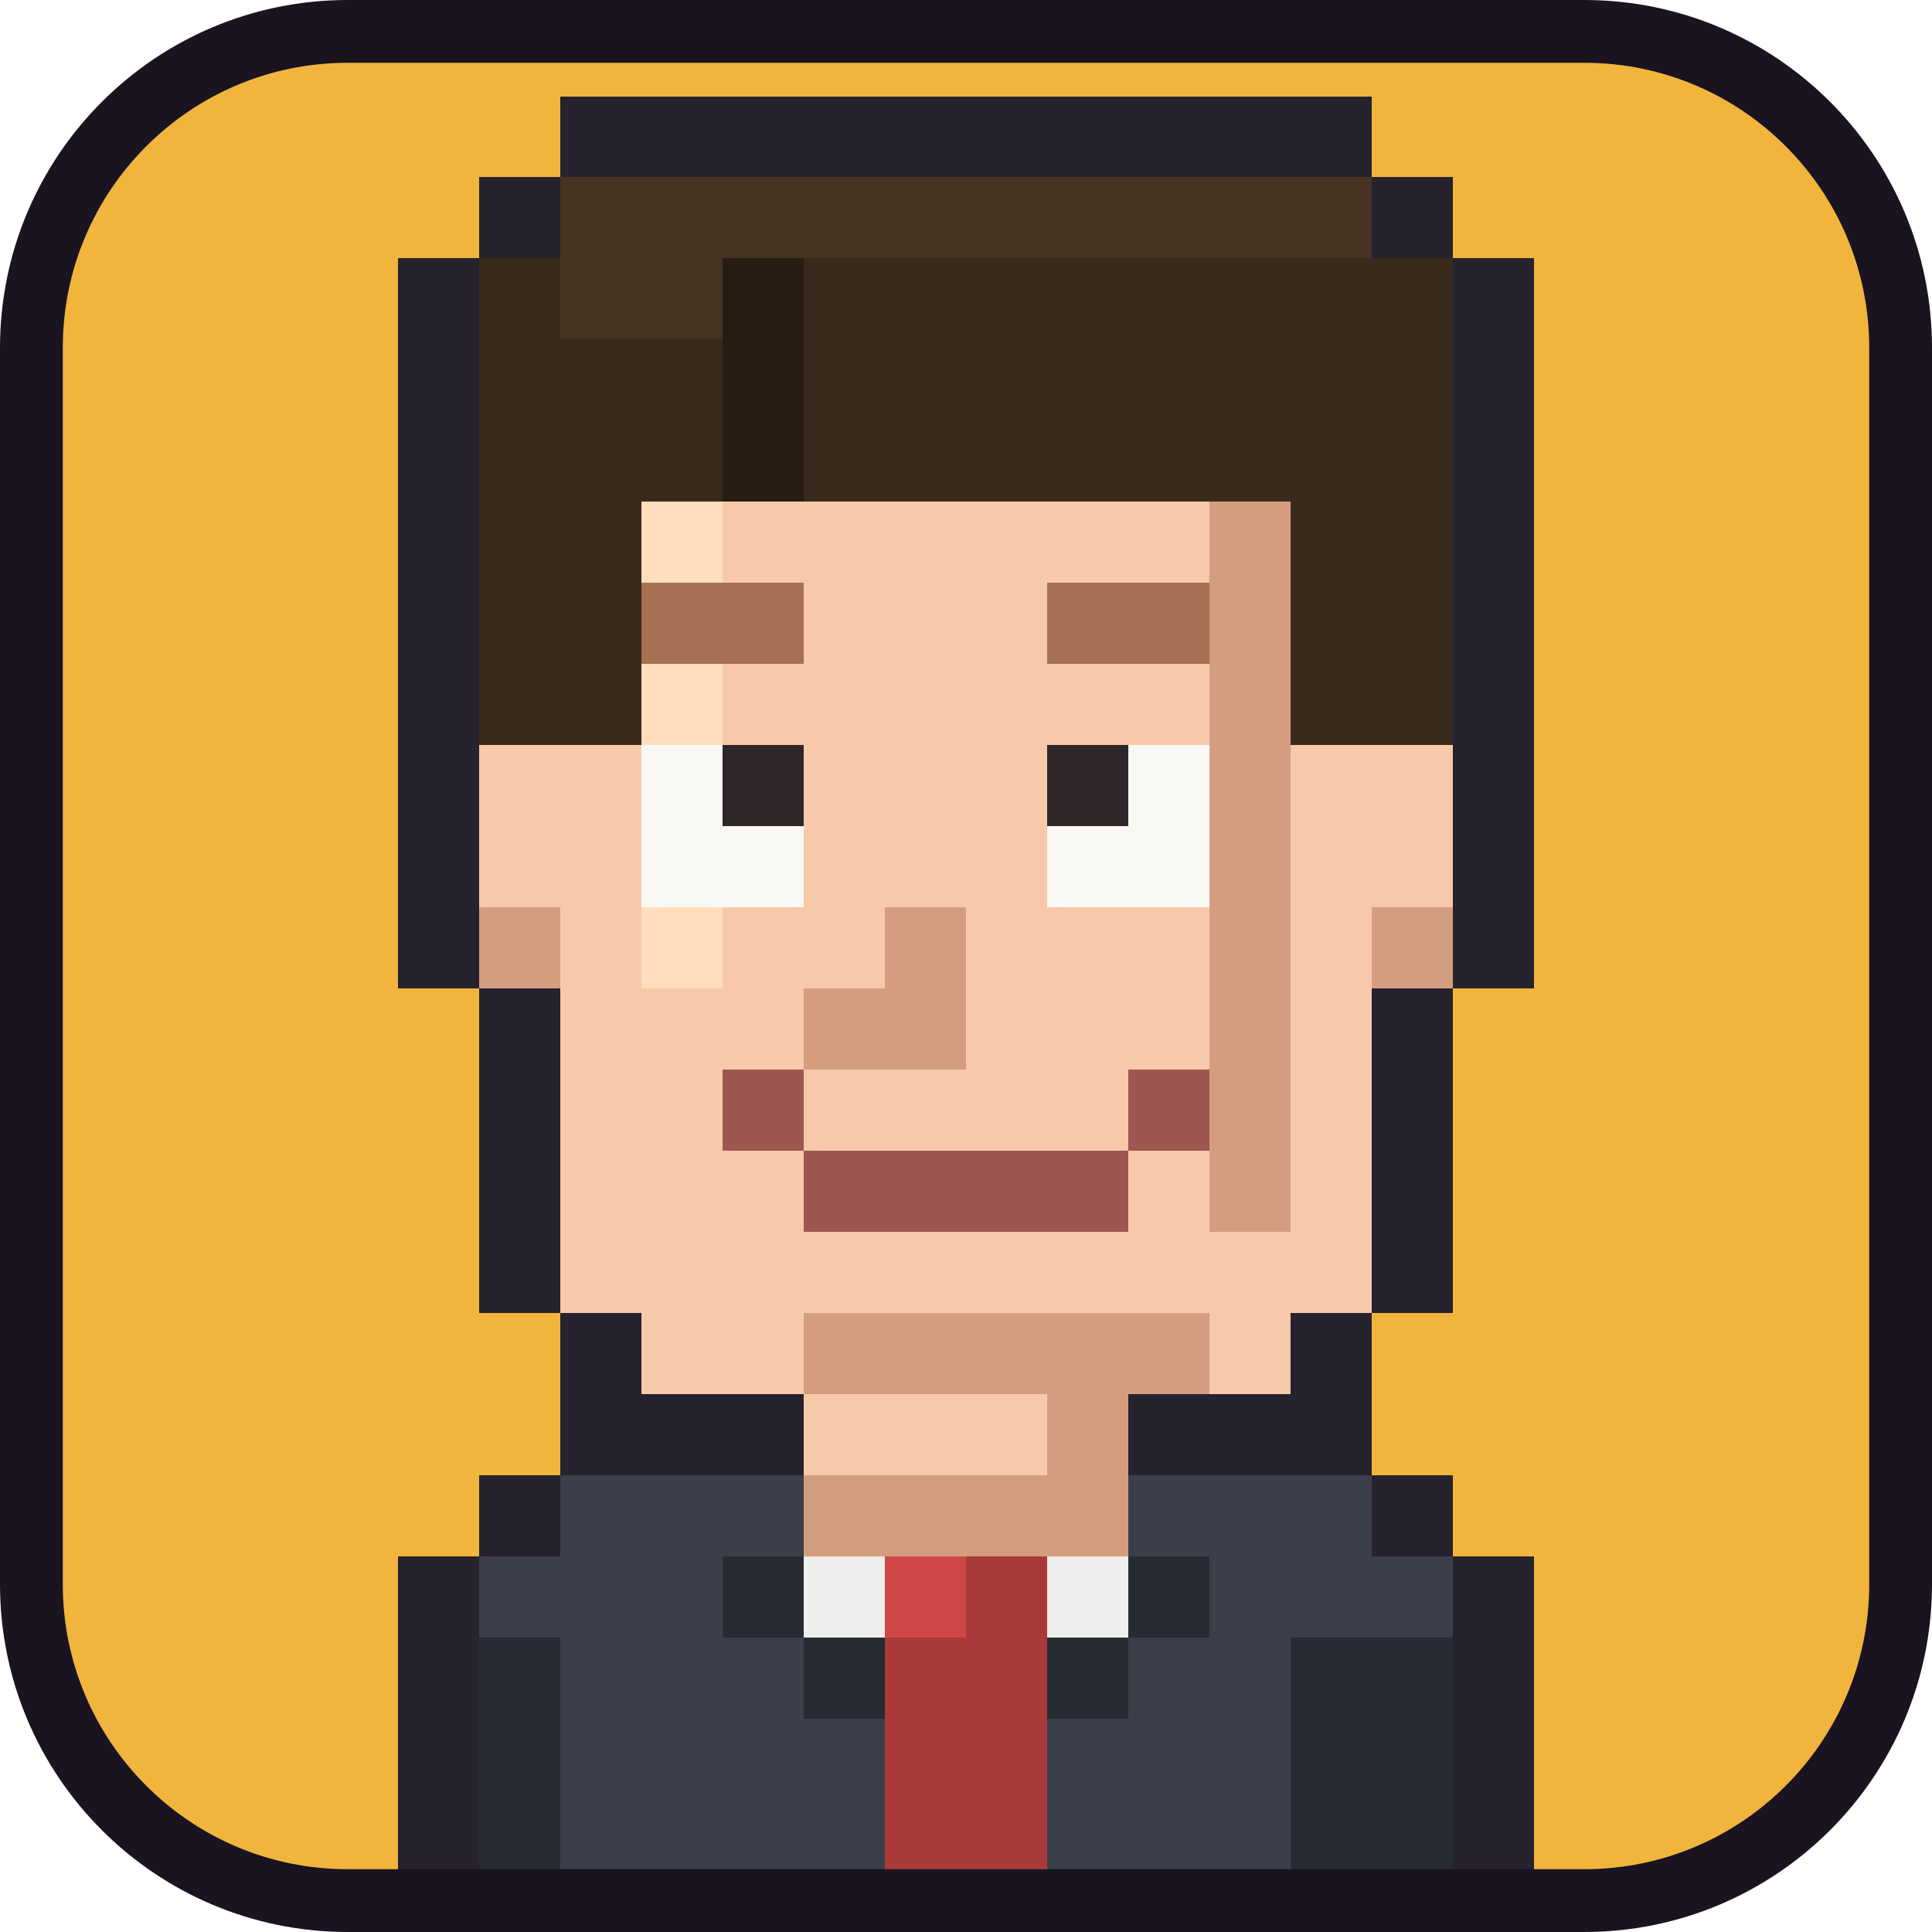
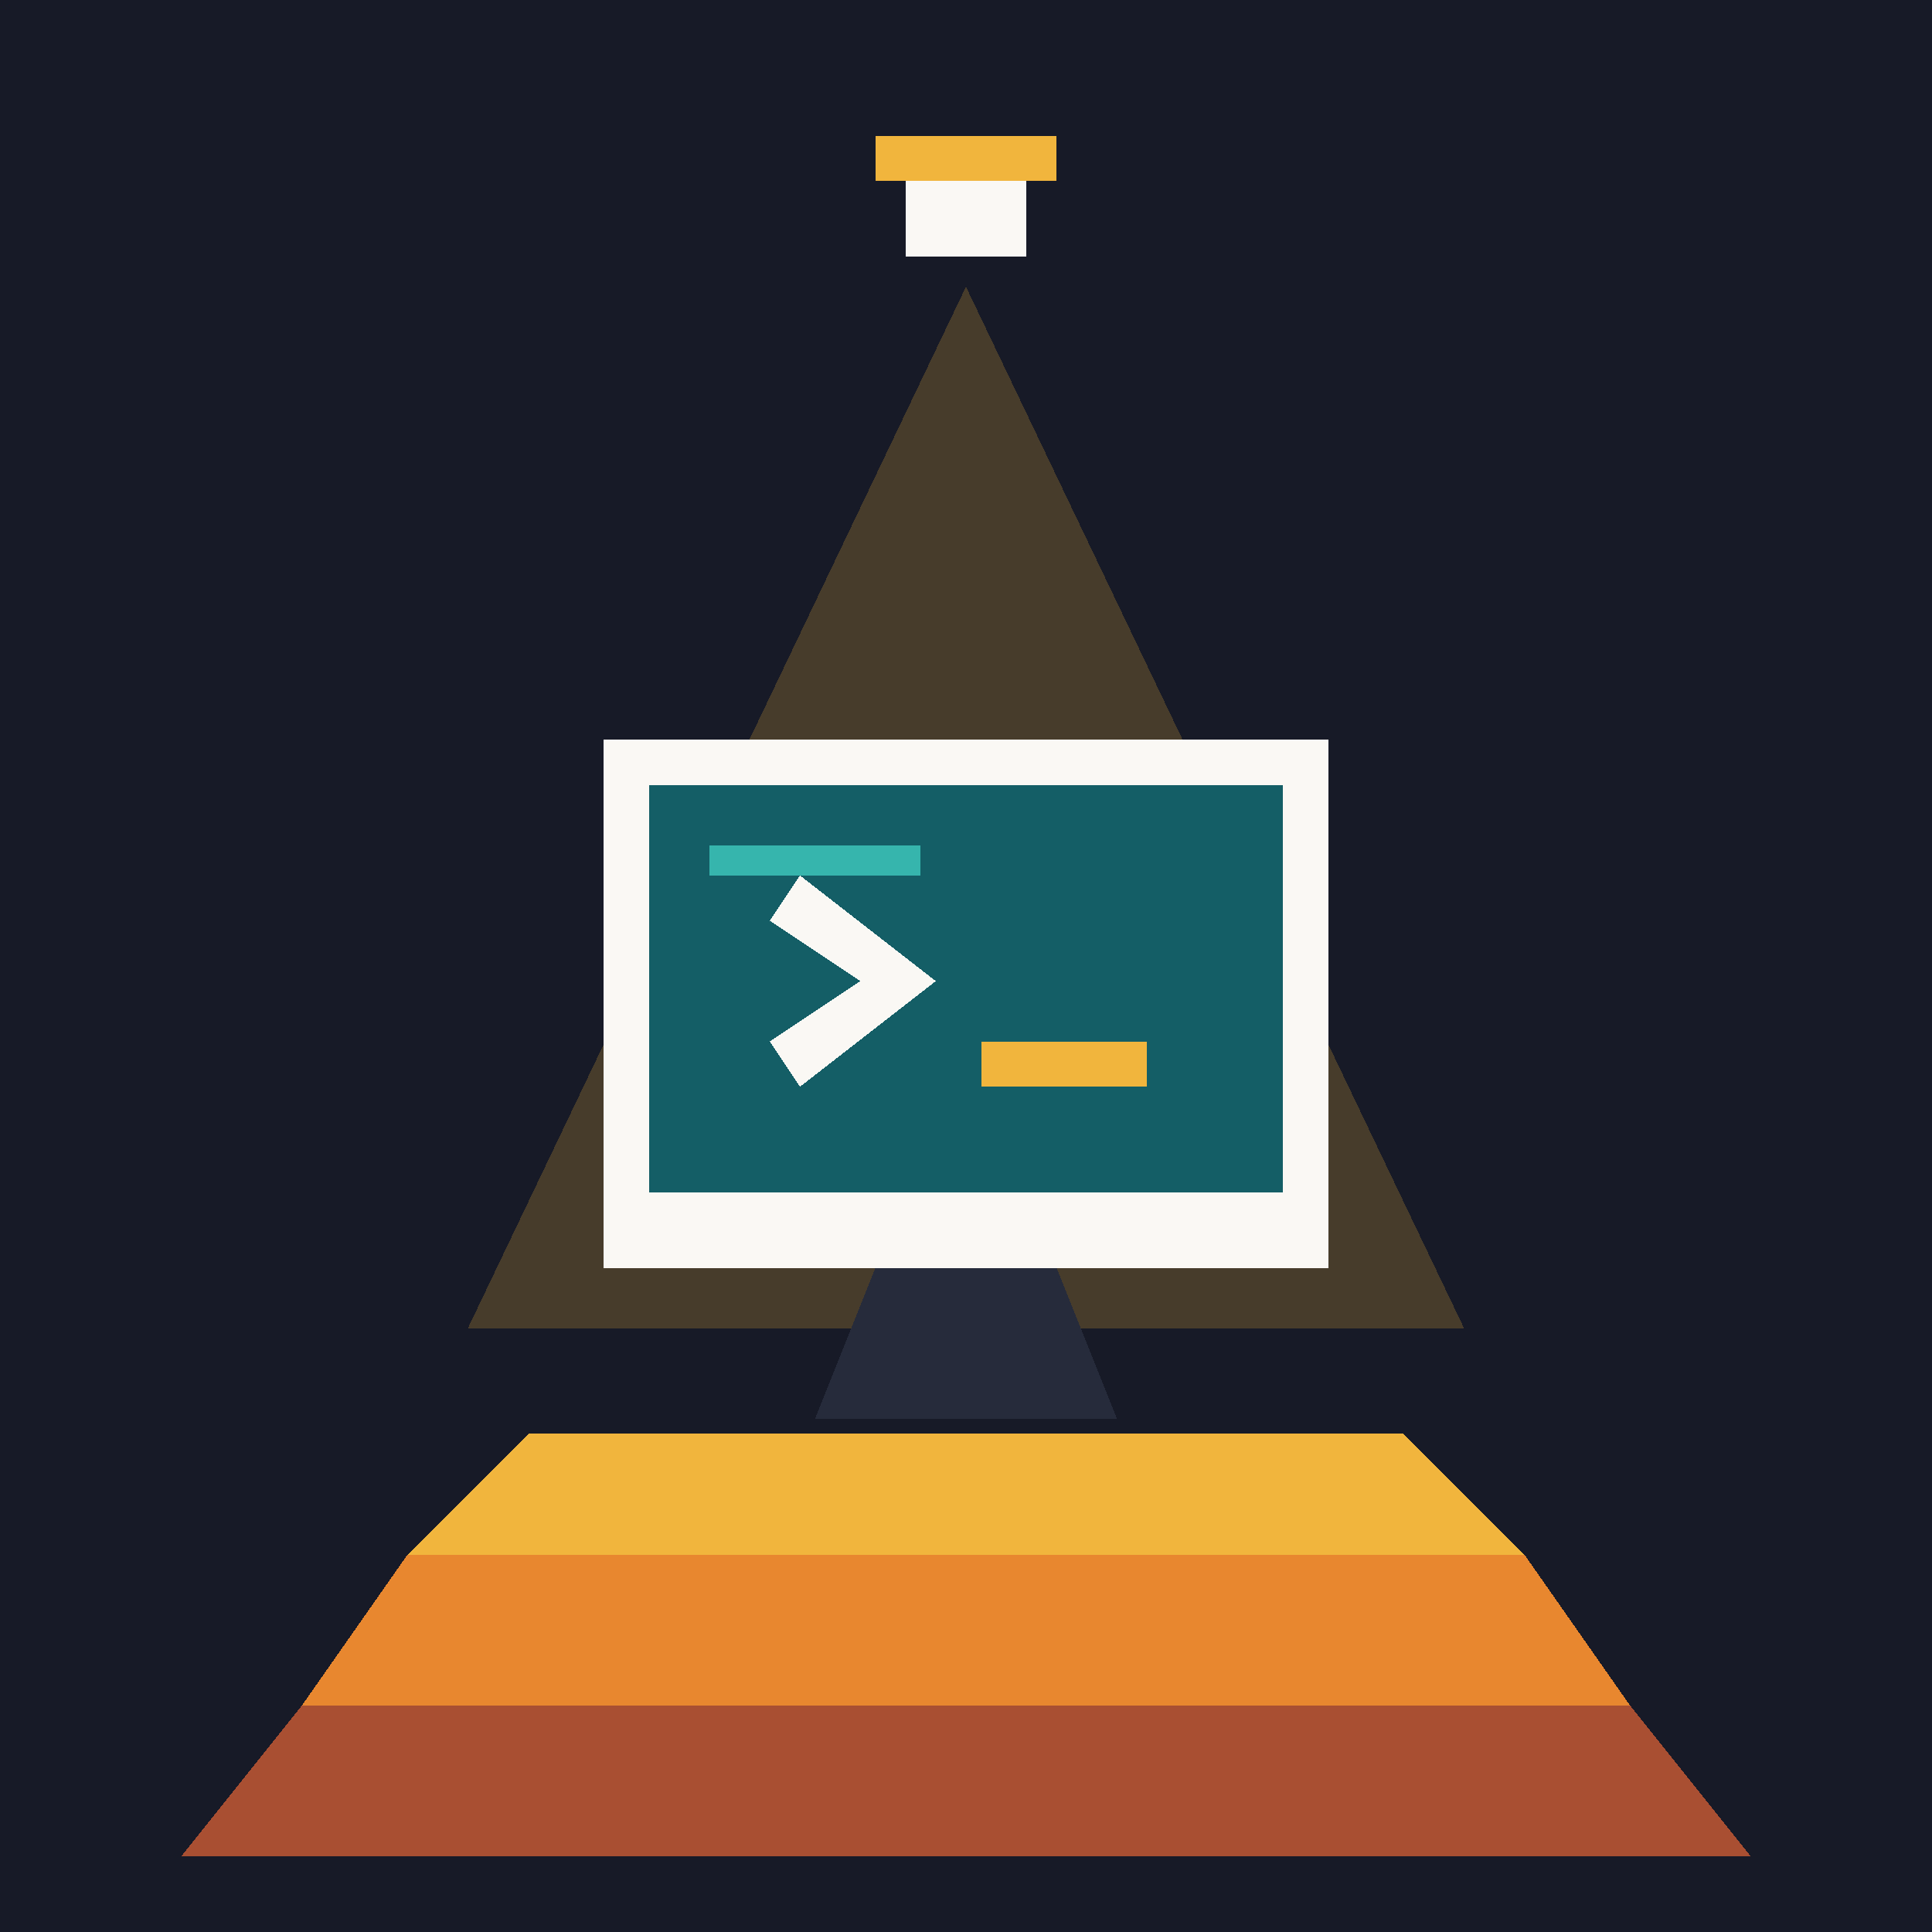
- <svg xmlns="http://www.w3.org/2000/svg" width="1024" height="1024" viewBox="0 0 1024 1024" shape-rendering="crispEdges">
-   <defs>
-     <clipPath id="tile">
-       <rect x="16.64" y="16.64" width="990.72" height="990.72" rx="167.68" />
-     </clipPath>
-   </defs>
-   <g clip-path="url(#tile)">
-     <rect x="16.64" y="16.64" width="990.72" height="990.72" fill="#F1B53D" />
-     <rect x="297" y="51" width="430" height="43" fill="#26222E" />
-     <rect x="254" y="94" width="43" height="43" fill="#26222E" />
-     <rect x="297" y="94" width="430" height="43" fill="#473322" />
-     <rect x="727" y="94" width="43" height="43" fill="#26222E" />
-     <rect x="211" y="137" width="43" height="43" fill="#26222E" />
-     <rect x="254" y="137" width="43" height="43" fill="#3A2A1C" />
-     <rect x="297" y="137" width="86" height="43" fill="#473322" />
-     <rect x="383" y="137" width="43" height="43" fill="#271D13" />
-     <rect x="426" y="137" width="344" height="43" fill="#3A2A1C" />
-     <rect x="770" y="137" width="43" height="43" fill="#26222E" />
-     <rect x="211" y="180" width="43" height="43" fill="#26222E" />
-     <rect x="254" y="180" width="129" height="43" fill="#3A2A1C" />
-     <rect x="383" y="180" width="43" height="43" fill="#271D13" />
-     <rect x="426" y="180" width="344" height="43" fill="#3A2A1C" />
-     <rect x="770" y="180" width="43" height="43" fill="#26222E" />
-     <rect x="211" y="223" width="43" height="43" fill="#26222E" />
-     <rect x="254" y="223" width="129" height="43" fill="#3A2A1C" />
-     <rect x="383" y="223" width="43" height="43" fill="#271D13" />
-     <rect x="426" y="223" width="344" height="43" fill="#3A2A1C" />
-     <rect x="770" y="223" width="43" height="43" fill="#26222E" />
-     <rect x="211" y="266" width="43" height="43" fill="#26222E" />
-     <rect x="254" y="266" width="86" height="43" fill="#3A2A1C" />
-     <rect x="340" y="266" width="43" height="43" fill="#FFDDBD" />
-     <rect x="383" y="266" width="258" height="43" fill="#F7C9AA" />
-     <rect x="641" y="266" width="43" height="43" fill="#D49E7E" />
-     <rect x="684" y="266" width="86" height="43" fill="#3A2A1C" />
-     <rect x="770" y="266" width="43" height="43" fill="#26222E" />
-     <rect x="211" y="309" width="43" height="43" fill="#26222E" />
-     <rect x="254" y="309" width="86" height="43" fill="#3A2A1C" />
-     <rect x="340" y="309" width="86" height="43" fill="#A87052" />
-     <rect x="426" y="309" width="129" height="43" fill="#F7C9AA" />
-     <rect x="555" y="309" width="86" height="43" fill="#A87052" />
-     <rect x="641" y="309" width="43" height="43" fill="#D49E7E" />
-     <rect x="684" y="309" width="86" height="43" fill="#3A2A1C" />
-     <rect x="770" y="309" width="43" height="43" fill="#26222E" />
-     <rect x="211" y="352" width="43" height="43" fill="#26222E" />
-     <rect x="254" y="352" width="86" height="43" fill="#3A2A1C" />
-     <rect x="340" y="352" width="43" height="43" fill="#FFDDBD" />
-     <rect x="383" y="352" width="258" height="43" fill="#F7C9AA" />
-     <rect x="641" y="352" width="43" height="43" fill="#D49E7E" />
-     <rect x="684" y="352" width="86" height="43" fill="#3A2A1C" />
-     <rect x="770" y="352" width="43" height="43" fill="#26222E" />
-     <rect x="211" y="395" width="43" height="43" fill="#26222E" />
-     <rect x="254" y="395" width="86" height="43" fill="#F7C9AA" />
-     <rect x="340" y="395" width="43" height="43" fill="#FAF8F4" />
-     <rect x="383" y="395" width="43" height="43" fill="#2E262A" />
-     <rect x="426" y="395" width="129" height="43" fill="#F7C9AA" />
-     <rect x="555" y="395" width="43" height="43" fill="#2E262A" />
-     <rect x="598" y="395" width="43" height="43" fill="#FAF8F4" />
-     <rect x="641" y="395" width="43" height="43" fill="#D49E7E" />
-     <rect x="684" y="395" width="86" height="43" fill="#F7C9AA" />
-     <rect x="770" y="395" width="43" height="43" fill="#26222E" />
-     <rect x="211" y="438" width="43" height="43" fill="#26222E" />
-     <rect x="254" y="438" width="86" height="43" fill="#F7C9AA" />
-     <rect x="340" y="438" width="86" height="43" fill="#FAF8F4" />
-     <rect x="426" y="438" width="129" height="43" fill="#F7C9AA" />
-     <rect x="555" y="438" width="86" height="43" fill="#FAF8F4" />
-     <rect x="641" y="438" width="43" height="43" fill="#D49E7E" />
-     <rect x="684" y="438" width="86" height="43" fill="#F7C9AA" />
-     <rect x="770" y="438" width="43" height="43" fill="#26222E" />
-     <rect x="211" y="481" width="43" height="43" fill="#26222E" />
-     <rect x="254" y="481" width="43" height="43" fill="#D49E7E" />
-     <rect x="297" y="481" width="43" height="43" fill="#F7C9AA" />
-     <rect x="340" y="481" width="43" height="43" fill="#FFDDBD" />
-     <rect x="383" y="481" width="86" height="43" fill="#F7C9AA" />
-     <rect x="469" y="481" width="43" height="43" fill="#D49E7E" />
-     <rect x="512" y="481" width="129" height="43" fill="#F7C9AA" />
-     <rect x="641" y="481" width="43" height="43" fill="#D49E7E" />
-     <rect x="684" y="481" width="43" height="43" fill="#F7C9AA" />
-     <rect x="727" y="481" width="43" height="43" fill="#D49E7E" />
-     <rect x="770" y="481" width="43" height="43" fill="#26222E" />
-     <rect x="254" y="524" width="43" height="43" fill="#26222E" />
-     <rect x="297" y="524" width="129" height="43" fill="#F7C9AA" />
-     <rect x="426" y="524" width="86" height="43" fill="#D49E7E" />
-     <rect x="512" y="524" width="129" height="43" fill="#F7C9AA" />
-     <rect x="641" y="524" width="43" height="43" fill="#D49E7E" />
-     <rect x="684" y="524" width="43" height="43" fill="#F7C9AA" />
-     <rect x="727" y="524" width="43" height="43" fill="#26222E" />
-     <rect x="254" y="567" width="43" height="43" fill="#26222E" />
-     <rect x="297" y="567" width="86" height="43" fill="#F7C9AA" />
-     <rect x="383" y="567" width="43" height="43" fill="#9E5650" />
-     <rect x="426" y="567" width="172" height="43" fill="#F7C9AA" />
-     <rect x="598" y="567" width="43" height="43" fill="#9E5650" />
-     <rect x="641" y="567" width="43" height="43" fill="#D49E7E" />
-     <rect x="684" y="567" width="43" height="43" fill="#F7C9AA" />
-     <rect x="727" y="567" width="43" height="43" fill="#26222E" />
-     <rect x="254" y="610" width="43" height="43" fill="#26222E" />
-     <rect x="297" y="610" width="129" height="43" fill="#F7C9AA" />
-     <rect x="426" y="610" width="172" height="43" fill="#9E5650" />
-     <rect x="598" y="610" width="43" height="43" fill="#F7C9AA" />
-     <rect x="641" y="610" width="43" height="43" fill="#D49E7E" />
-     <rect x="684" y="610" width="43" height="43" fill="#F7C9AA" />
-     <rect x="727" y="610" width="43" height="43" fill="#26222E" />
-     <rect x="254" y="653" width="43" height="43" fill="#26222E" />
-     <rect x="297" y="653" width="430" height="43" fill="#F7C9AA" />
-     <rect x="727" y="653" width="43" height="43" fill="#26222E" />
-     <rect x="297" y="696" width="43" height="43" fill="#26222E" />
-     <rect x="340" y="696" width="86" height="43" fill="#F7C9AA" />
-     <rect x="426" y="696" width="215" height="43" fill="#D49E7E" />
-     <rect x="641" y="696" width="43" height="43" fill="#F7C9AA" />
-     <rect x="684" y="696" width="43" height="43" fill="#26222E" />
-     <rect x="297" y="739" width="129" height="43" fill="#26222E" />
-     <rect x="426" y="739" width="129" height="43" fill="#F7C9AA" />
-     <rect x="555" y="739" width="43" height="43" fill="#D49E7E" />
-     <rect x="598" y="739" width="129" height="43" fill="#26222E" />
-     <rect x="254" y="782" width="43" height="43" fill="#26222E" />
-     <rect x="297" y="782" width="129" height="43" fill="#3A3F4A" />
-     <rect x="426" y="782" width="172" height="43" fill="#D49E7E" />
-     <rect x="598" y="782" width="129" height="43" fill="#3A3F4A" />
-     <rect x="727" y="782" width="43" height="43" fill="#26222E" />
-     <rect x="211" y="825" width="43" height="43" fill="#26222E" />
-     <rect x="254" y="825" width="129" height="43" fill="#3A3F4A" />
-     <rect x="383" y="825" width="43" height="43" fill="#272B32" />
-     <rect x="426" y="825" width="43" height="43" fill="#EEEEEC" />
-     <rect x="469" y="825" width="43" height="43" fill="#CF4747" />
-     <rect x="512" y="825" width="43" height="43" fill="#AA3A3A" />
-     <rect x="555" y="825" width="43" height="43" fill="#EEEEEC" />
-     <rect x="598" y="825" width="43" height="43" fill="#272B32" />
-     <rect x="641" y="825" width="129" height="43" fill="#3A3F4A" />
-     <rect x="770" y="825" width="43" height="43" fill="#26222E" />
-     <rect x="211" y="868" width="43" height="43" fill="#26222E" />
-     <rect x="254" y="868" width="43" height="43" fill="#272B32" />
-     <rect x="297" y="868" width="129" height="43" fill="#3A3F4A" />
-     <rect x="426" y="868" width="43" height="43" fill="#272B32" />
-     <rect x="469" y="868" width="86" height="43" fill="#AA3A3A" />
-     <rect x="555" y="868" width="43" height="43" fill="#272B32" />
-     <rect x="598" y="868" width="86" height="43" fill="#3A3F4A" />
-     <rect x="684" y="868" width="86" height="43" fill="#272B32" />
-     <rect x="770" y="868" width="43" height="43" fill="#26222E" />
-     <rect x="211" y="911" width="43" height="43" fill="#26222E" />
-     <rect x="254" y="911" width="43" height="43" fill="#272B32" />
-     <rect x="297" y="911" width="172" height="43" fill="#3A3F4A" />
-     <rect x="469" y="911" width="86" height="43" fill="#AA3A3A" />
-     <rect x="555" y="911" width="129" height="43" fill="#3A3F4A" />
-     <rect x="684" y="911" width="86" height="43" fill="#272B32" />
-     <rect x="770" y="911" width="43" height="43" fill="#26222E" />
-     <rect x="211" y="954" width="43" height="43" fill="#26222E" />
-     <rect x="254" y="954" width="43" height="43" fill="#272B32" />
-     <rect x="297" y="954" width="172" height="43" fill="#3A3F4A" />
-     <rect x="469" y="954" width="86" height="43" fill="#AA3A3A" />
-     <rect x="555" y="954" width="129" height="43" fill="#3A3F4A" />
-     <rect x="684" y="954" width="86" height="43" fill="#272B32" />
-     <rect x="770" y="954" width="43" height="43" fill="#26222E" />
-     <rect x="211" y="997" width="43" height="43" fill="#26222E" />
-     <rect x="254" y="997" width="43" height="43" fill="#272B32" />
-     <rect x="297" y="997" width="172" height="43" fill="#3A3F4A" />
-     <rect x="469" y="997" width="86" height="43" fill="#AA3A3A" />
-     <rect x="555" y="997" width="129" height="43" fill="#3A3F4A" />
-     <rect x="684" y="997" width="86" height="43" fill="#272B32" />
-     <rect x="770" y="997" width="43" height="43" fill="#26222E" />
-     <rect x="211" y="1040" width="43" height="43" fill="#26222E" />
-     <rect x="254" y="1040" width="43" height="43" fill="#272B32" />
-     <rect x="297" y="1040" width="172" height="43" fill="#3A3F4A" />
-     <rect x="469" y="1040" width="86" height="43" fill="#AA3A3A" />
-     <rect x="555" y="1040" width="129" height="43" fill="#3A3F4A" />
-     <rect x="684" y="1040" width="86" height="43" fill="#272B32" />
-     <rect x="770" y="1040" width="43" height="43" fill="#26222E" />
-     <rect x="254" y="1083" width="86" height="43" fill="#26222E" />
-     <rect x="340" y="1083" width="86" height="43" fill="#272B32" />
-     <rect x="426" y="1083" width="43" height="43" fill="#1B1D22" />
-     <rect x="469" y="1083" width="86" height="43" fill="#26222E" />
-     <rect x="555" y="1083" width="86" height="43" fill="#272B32" />
-     <rect x="641" y="1083" width="43" height="43" fill="#1B1D22" />
-     <rect x="684" y="1083" width="86" height="43" fill="#26222E" />
-     <rect x="297" y="1126" width="43" height="43" fill="#26222E" />
-     <rect x="340" y="1126" width="86" height="43" fill="#272B32" />
-     <rect x="426" y="1126" width="43" height="43" fill="#1B1D22" />
-     <rect x="469" y="1126" width="86" height="43" fill="#26222E" />
-     <rect x="555" y="1126" width="86" height="43" fill="#272B32" />
-     <rect x="641" y="1126" width="43" height="43" fill="#1B1D22" />
-     <rect x="684" y="1126" width="43" height="43" fill="#26222E" />
-     <rect x="297" y="1169" width="43" height="43" fill="#26222E" />
-     <rect x="340" y="1169" width="86" height="43" fill="#272B32" />
-     <rect x="426" y="1169" width="43" height="43" fill="#1B1D22" />
-     <rect x="469" y="1169" width="86" height="43" fill="#26222E" />
-     <rect x="555" y="1169" width="86" height="43" fill="#272B32" />
-     <rect x="641" y="1169" width="43" height="43" fill="#1B1D22" />
-     <rect x="684" y="1169" width="43" height="43" fill="#26222E" />
-   </g>
-   <rect x="16.64" y="16.64" width="990.72" height="990.72" rx="167.68" fill="none" stroke="#1A1320" stroke-width="33.28" shape-rendering="geometricPrecision" />
+ <svg xmlns="http://www.w3.org/2000/svg" width="1024" height="1024" viewBox="0 0 128 128" shape-rendering="crispEdges">
+   <rect x="0" y="0" width="128" height="128" fill="#171A27" />
+   <polygon points="64,19 31,88 97,88" fill="#F1B53D" opacity="0.22" />
+   <rect x="58" y="9" width="12" height="3" fill="#F1B53D" />
+   <rect x="60" y="12" width="8" height="5" fill="#FAF8F4" />
+   <rect x="40" y="49" width="48" height="35" fill="#FAF8F4" />
+   <rect x="43" y="52" width="42" height="27" fill="#145E66" />
+   <rect x="47" y="56" width="14" height="2" fill="#36B5AD" />
+   <polygon points="51,61 57,65 51,69 53,72 62,65 53,58" fill="#FAF8F4" />
+   <rect x="65" y="69" width="11" height="3" fill="#F1B53D" />
+   <polygon points="58,84 70,84 74,94 54,94" fill="#262B3B" />
+   <polygon points="35,95 93,95 101,103 27,103" fill="#F1B53D" />
+   <polygon points="27,103 101,103 108,113 20,113" fill="#E8872F" />
+   <polygon points="20,113 108,113 116,123 12,123" fill="#A94F32" />
</svg>
